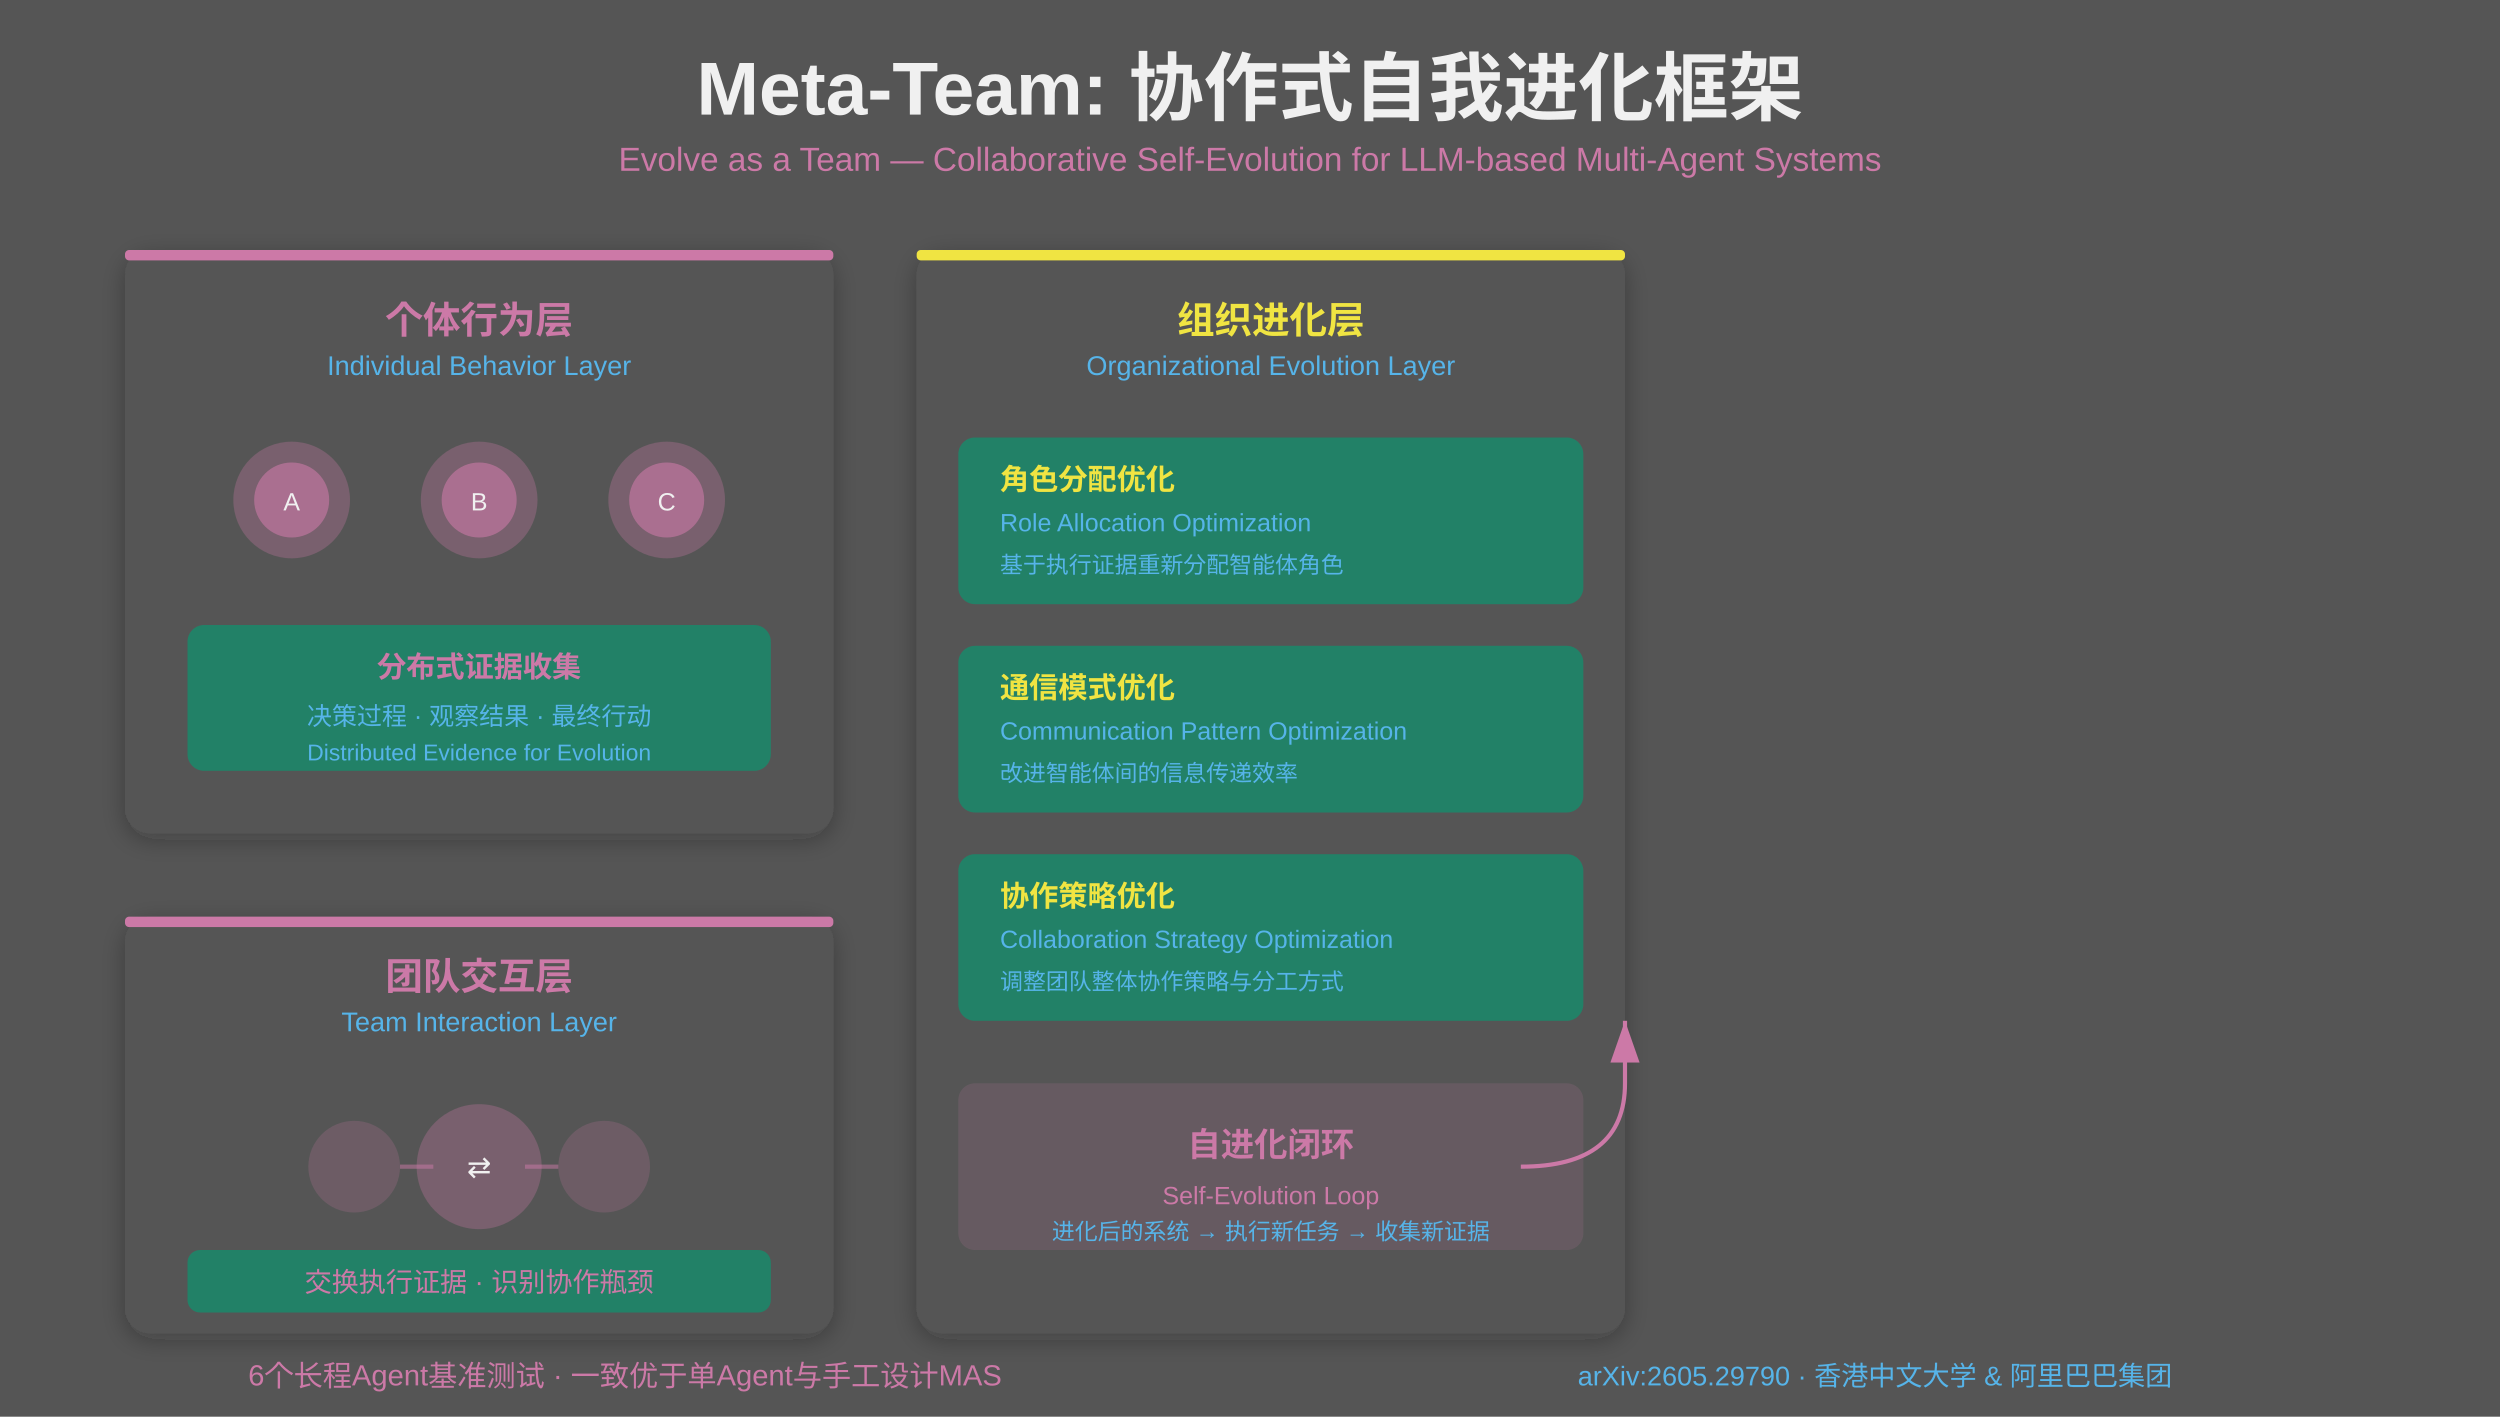
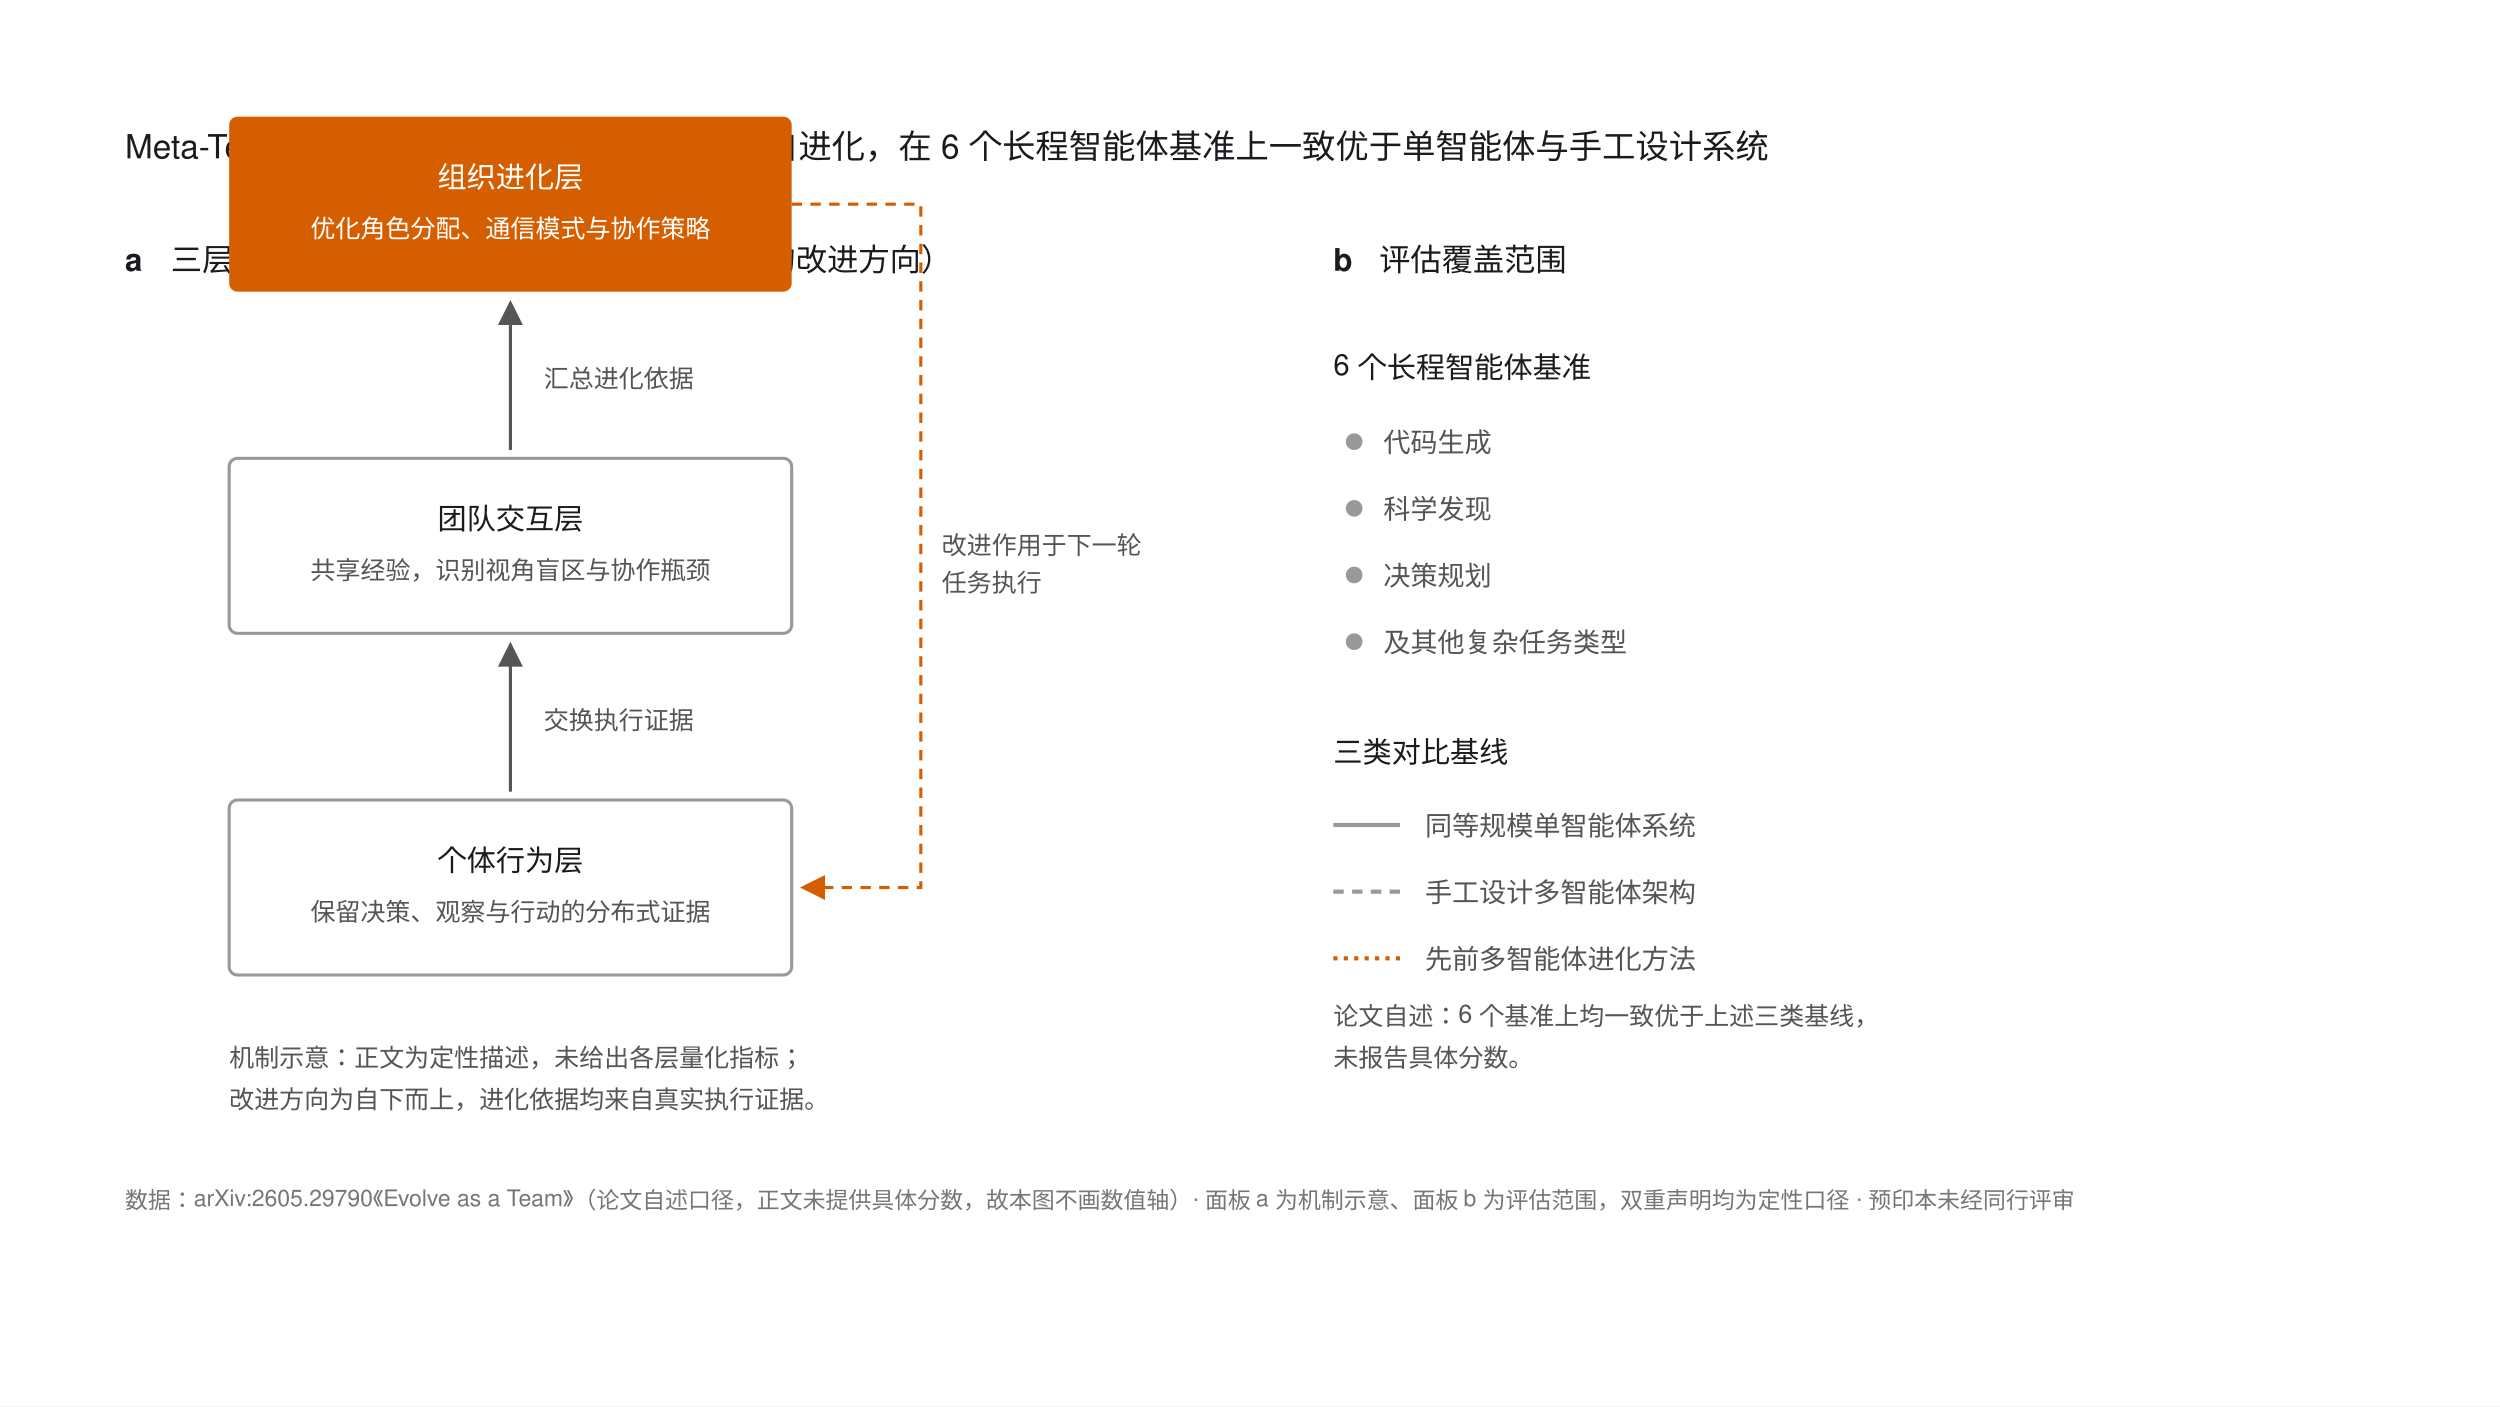
- <svg xmlns="http://www.w3.org/2000/svg" width="1200" height="680">
-   <defs>
-     <filter id="shadow" x="-20%" y="-20%" width="140%" height="140%">
-       <feDropShadow dx="0" dy="3" stdDeviation="6" flood-color="#1A1B1E" flood-opacity="0.3" />
-     </filter>
-   </defs>
-   <rect width="1200" height="680" fill="#555555" />
-   <text x="600" y="55" font-family="Arial, sans-serif" font-size="36" font-weight="bold" fill="#F0F0F0" text-anchor="middle">Meta-Team: 协作式自我进化框架</text>
-   <text x="600" y="82" font-family="Arial, sans-serif" font-size="16" fill="#CC79A7" text-anchor="middle">Evolve as a Team — Collaborative Self-Evolution for LLM-based Multi-Agent Systems</text>
-   <g transform="translate(0, 120)">
-     <rect x="60" y="0" width="340" height="280" rx="12" fill="#555555" filter="url(#shadow)" />
-     <rect x="60" y="0" width="340" height="5" rx="2" fill="#CC79A7" />
-     <text x="230" y="40" font-family="Arial, sans-serif" font-size="18" font-weight="bold" fill="#CC79A7" text-anchor="middle">个体行为层</text>
-     <text x="230" y="60" font-family="Arial, sans-serif" font-size="13" fill="#56B4E9" text-anchor="middle">Individual Behavior Layer</text>
-     <g transform="translate(140, 120)">
-       <circle cx="0" cy="0" r="28" fill="#CC79A7" opacity="0.3" />
-       <circle cx="0" cy="0" r="18" fill="#CC79A7" opacity="0.6" />
-       <text x="0" y="5" font-family="Arial, sans-serif" font-size="12" fill="#F0F0F0" text-anchor="middle">A</text>
-     </g>
-     <g transform="translate(230, 120)">
-       <circle cx="0" cy="0" r="28" fill="#CC79A7" opacity="0.3" />
-       <circle cx="0" cy="0" r="18" fill="#CC79A7" opacity="0.6" />
-       <text x="0" y="5" font-family="Arial, sans-serif" font-size="12" fill="#F0F0F0" text-anchor="middle">B</text>
-     </g>
-     <g transform="translate(320, 120)">
-       <circle cx="0" cy="0" r="28" fill="#CC79A7" opacity="0.3" />
-       <circle cx="0" cy="0" r="18" fill="#CC79A7" opacity="0.6" />
-       <text x="0" y="5" font-family="Arial, sans-serif" font-size="12" fill="#F0F0F0" text-anchor="middle">C</text>
-     </g>
-     <rect x="90" y="180" width="280" height="70" rx="8" fill="#009E73" opacity="0.6" />
-     <text x="230" y="205" font-family="Arial, sans-serif" font-size="14" font-weight="bold" fill="#CC79A7" text-anchor="middle">分布式证据收集</text>
-     <text x="230" y="228" font-family="Arial, sans-serif" font-size="12" fill="#56B4E9" text-anchor="middle">决策过程 · 观察结果 · 最终行动</text>
-     <text x="230" y="245" font-family="Arial, sans-serif" font-size="11" fill="#56B4E9" text-anchor="middle">Distributed Evidence for Evolution</text>
+ <svg xmlns="http://www.w3.org/2000/svg" width="1200" height="675" viewBox="0 0 1200 675" font-family="'PingFang SC','Helvetica Neue',Helvetica,Arial,sans-serif">
+   <rect x="0" y="0" width="1200" height="675" fill="#FFFFFF" />
+   <text x="60" y="76" font-size="16" fill="#1A1B1E">Meta-Team 通过个体、团队、组织三层协作自进化，在 6 个长程智能体基准上一致优于单智能体与手工设计系统</text>
+   <text x="60" y="130" font-size="15" font-weight="bold" fill="#1A1B1E">a</text>
+   <text x="82" y="130" font-size="15" fill="#1A1B1E">三层自进化机制（序列位置示意，自下而上的改进方向）</text>
+   <rect x="110" y="384" width="270" height="84" rx="4" fill="#FFFFFF" stroke="#999999" stroke-width="1.5" />
+   <text x="245" y="418" font-size="14" fill="#1A1B1E" text-anchor="middle">个体行为层</text>
+   <text x="245" y="442" font-size="12" fill="#555" text-anchor="middle">保留决策、观察与行动的分布式证据</text>
+   <line x1="245" y1="380" x2="245" y2="316" stroke="#555555" stroke-width="1.5" />
+   <polygon points="245,308 239,320 251,320" fill="#555555" />
+   <text x="261" y="350" font-size="12" fill="#555">交换执行证据</text>
+   <rect x="110" y="220" width="270" height="84" rx="4" fill="#FFFFFF" stroke="#999999" stroke-width="1.5" />
+   <text x="245" y="254" font-size="14" fill="#1A1B1E" text-anchor="middle">团队交互层</text>
+   <text x="245" y="278" font-size="12" fill="#555" text-anchor="middle">共享经验，识别视角盲区与协作瓶颈</text>
+   <line x1="245" y1="216" x2="245" y2="152" stroke="#555555" stroke-width="1.5" />
+   <polygon points="245,144 239,156 251,156" fill="#555555" />
+   <text x="261" y="186" font-size="12" fill="#555">汇总进化依据</text>
+   <rect x="110" y="56" width="270" height="84" rx="4" fill="#D55E00" />
+   <text x="245" y="90" font-size="14" fill="#FFFFFF" text-anchor="middle">组织进化层</text>
+   <text x="245" y="114" font-size="12" fill="#FFFFFF" text-anchor="middle">优化角色分配、通信模式与协作策略</text>
+   <path d="M 380 98 L 442 98 L 442 426 L 392 426" fill="none" stroke="#D55E00" stroke-width="1.5" stroke-dasharray="5 4" />
+   <polygon points="384,426 396,420 396,432" fill="#D55E00" />
+   <text x="452" y="266" font-size="12" fill="#555">改进作用于下一轮</text>
+   <text x="452" y="284" font-size="12" fill="#555">任务执行</text>
+   <text x="110" y="512" font-size="12" fill="#555">机制示意：正文为定性描述，未给出各层量化指标；</text>
+   <text x="110" y="532" font-size="12" fill="#555">改进方向为自下而上，进化依据均来自真实执行证据。</text>
+   <text x="640" y="130" font-size="15" font-weight="bold" fill="#1A1B1E">b</text>
+   <text x="662" y="130" font-size="15" fill="#1A1B1E">评估覆盖范围</text>
+   <text x="640" y="180" font-size="14" fill="#1A1B1E">6 个长程智能体基准</text>
+   <g font-size="13" fill="#555">
+     <circle cx="650" cy="212" r="4" fill="#999999" />
+     <text x="664" y="217">代码生成</text>
+     <circle cx="650" cy="244" r="4" fill="#999999" />
+     <text x="664" y="249">科学发现</text>
+     <circle cx="650" cy="276" r="4" fill="#999999" />
+     <text x="664" y="281">决策规划</text>
+     <circle cx="650" cy="308" r="4" fill="#999999" />
+     <text x="664" y="313">及其他复杂任务类型</text>
  </g>
-   <line x1="600" y1="400" x2="600" y2="430" stroke="#CC79A7" stroke-width="3" />
-   <polygon points="600,438 593,425 607,425" fill="#CC79A7" />
-   <text x="620" y="420" font-family="Arial, sans-serif" font-size="13" fill="#CC79A7">经验共享</text>
-   <g transform="translate(60, 440)">
-     <rect x="0" y="0" width="340" height="200" rx="12" fill="#555555" filter="url(#shadow)" />
-     <rect x="0" y="0" width="340" height="5" rx="2" fill="#CC79A7" />
-     <text x="170" y="35" font-family="Arial, sans-serif" font-size="18" font-weight="bold" fill="#CC79A7" text-anchor="middle">团队交互层</text>
-     <text x="170" y="55" font-family="Arial, sans-serif" font-size="13" fill="#56B4E9" text-anchor="middle">Team Interaction Layer</text>
-     <g transform="translate(170, 120)">
-       <circle cx="-60" cy="0" r="22" fill="#CC79A7" opacity="0.2" />
-       <circle cx="0" cy="0" r="30" fill="#CC79A7" opacity="0.3" />
-       <circle cx="60" cy="0" r="22" fill="#CC79A7" opacity="0.2" />
-       <line x1="-38" y1="0" x2="-22" y2="0" stroke="#CC79A7" stroke-width="2" opacity="0.5" />
-       <line x1="22" y1="0" x2="38" y2="0" stroke="#CC79A7" stroke-width="2" opacity="0.5" />
-       <text x="0" y="5" font-family="Arial, sans-serif" font-size="14" fill="#F0F0F0" text-anchor="middle">⇄</text>
-     </g>
-     <rect x="30" y="160" width="280" height="30" rx="6" fill="#009E73" opacity="0.6" />
-     <text x="170" y="180" font-family="Arial, sans-serif" font-size="13" fill="#CC79A7" text-anchor="middle">交换执行证据 · 识别协作瓶颈</text>
+   <text x="640" y="366" font-size="14" fill="#1A1B1E">三类对比基线</text>
+   <g stroke-width="2">
+     <line x1="640" y1="396" x2="672" y2="396" stroke="#999999" />
+     <line x1="640" y1="428" x2="672" y2="428" stroke="#999999" stroke-dasharray="5 4" />
+     <line x1="640" y1="460" x2="672" y2="460" stroke="#D55E00" stroke-dasharray="2 3" />
  </g>
-   <line x1="600" y1="400" x2="600" y2="430" stroke="#CC79A7" stroke-width="3" />
-   <polygon points="600,438 593,425 607,425" fill="#CC79A7" />
-   <g transform="translate(440, 120)">
-     <rect x="0" y="0" width="340" height="520" rx="12" fill="#555555" filter="url(#shadow)" />
-     <rect x="0" y="0" width="340" height="5" rx="2" fill="#F0E442" />
-     <text x="170" y="40" font-family="Arial, sans-serif" font-size="18" font-weight="bold" fill="#F0E442" text-anchor="middle">组织进化层</text>
-     <text x="170" y="60" font-family="Arial, sans-serif" font-size="13" fill="#56B4E9" text-anchor="middle">Organizational Evolution Layer</text>
-     <g transform="translate(0, 90)">
-       <rect x="20" y="0" width="300" height="80" rx="8" fill="#009E73" opacity="0.6" />
-       <text x="40" y="25" font-family="Arial, sans-serif" font-size="14" font-weight="bold" fill="#F0E442">角色分配优化</text>
-       <text x="40" y="45" font-family="Arial, sans-serif" font-size="12" fill="#56B4E9">Role Allocation Optimization</text>
-       <text x="40" y="65" font-family="Arial, sans-serif" font-size="11" fill="#56B4E9">基于执行证据重新分配智能体角色</text>
-       <rect x="20" y="100" width="300" height="80" rx="8" fill="#009E73" opacity="0.6" />
-       <text x="40" y="125" font-family="Arial, sans-serif" font-size="14" font-weight="bold" fill="#F0E442">通信模式优化</text>
-       <text x="40" y="145" font-family="Arial, sans-serif" font-size="12" fill="#56B4E9">Communication Pattern Optimization</text>
-       <text x="40" y="165" font-family="Arial, sans-serif" font-size="11" fill="#56B4E9">改进智能体间的信息传递效率</text>
-       <rect x="20" y="200" width="300" height="80" rx="8" fill="#009E73" opacity="0.6" />
-       <text x="40" y="225" font-family="Arial, sans-serif" font-size="14" font-weight="bold" fill="#F0E442">协作策略优化</text>
-       <text x="40" y="245" font-family="Arial, sans-serif" font-size="12" fill="#56B4E9">Collaboration Strategy Optimization</text>
-       <text x="40" y="265" font-family="Arial, sans-serif" font-size="11" fill="#56B4E9">调整团队整体协作策略与分工方式</text>
-       <rect x="20" y="310" width="300" height="80" rx="8" fill="#CC79A7" opacity="0.15" />
-       <text x="170" y="345" font-family="Arial, sans-serif" font-size="16" font-weight="bold" fill="#CC79A7" text-anchor="middle">自进化闭环</text>
-       <text x="170" y="368" font-family="Arial, sans-serif" font-size="12" fill="#CC79A7" text-anchor="middle">Self-Evolution Loop</text>
-       <text x="170" y="385" font-family="Arial, sans-serif" font-size="11" fill="#56B4E9" text-anchor="middle">进化后的系统 → 执行新任务 → 收集新证据</text>
-       <path d="M 290 350 Q 340 350 340 310 L 340 280" fill="none" stroke="#CC79A7" stroke-width="2" marker-end="url(#arrowhead)" />
-     </g>
+   <g font-size="13" fill="#555">
+     <text x="684" y="401">同等规模单智能体系统</text>
+     <text x="684" y="433">手工设计多智能体架构</text>
+     <text x="684" y="465">先前多智能体进化方法</text>
  </g>
-   <g transform="translate(0, 650)">
-     <text x="300" y="15" font-family="Arial, sans-serif" font-size="14" fill="#CC79A7" text-anchor="middle">6个长程Agent基准测试 · 一致优于单Agent与手工设计MAS</text>
-     <text x="900" y="15" font-family="Arial, sans-serif" font-size="13" fill="#56B4E9" text-anchor="middle">arXiv:2605.29790 · 香港中文大学 &amp; 阿里巴巴集团</text>
-   </g>
-   <defs>
-     <marker id="arrowhead" markerWidth="10" markerHeight="7" refX="10" refY="3.5" orient="auto">
-       <polygon points="0 0, 10 3.5, 0 7" fill="#CC79A7" />
-     </marker>
-   </defs>
+   <text x="640" y="492" font-size="12" fill="#555">论文自述：6 个基准上均一致优于上述三类基线，</text>
+   <text x="640" y="512" font-size="12" fill="#555">未报告具体分数。</text>
+   <text x="60" y="580" font-size="11" fill="#767676">数据：arXiv:2605.29790《Evolve as a Team》（论文自述口径，正文未提供具体分数，故本图不画数值轴）· 面板 a 为机制示意、面板 b 为评估范围，双重声明均为定性口径 · 预印本未经同行评审</text>
</svg>
